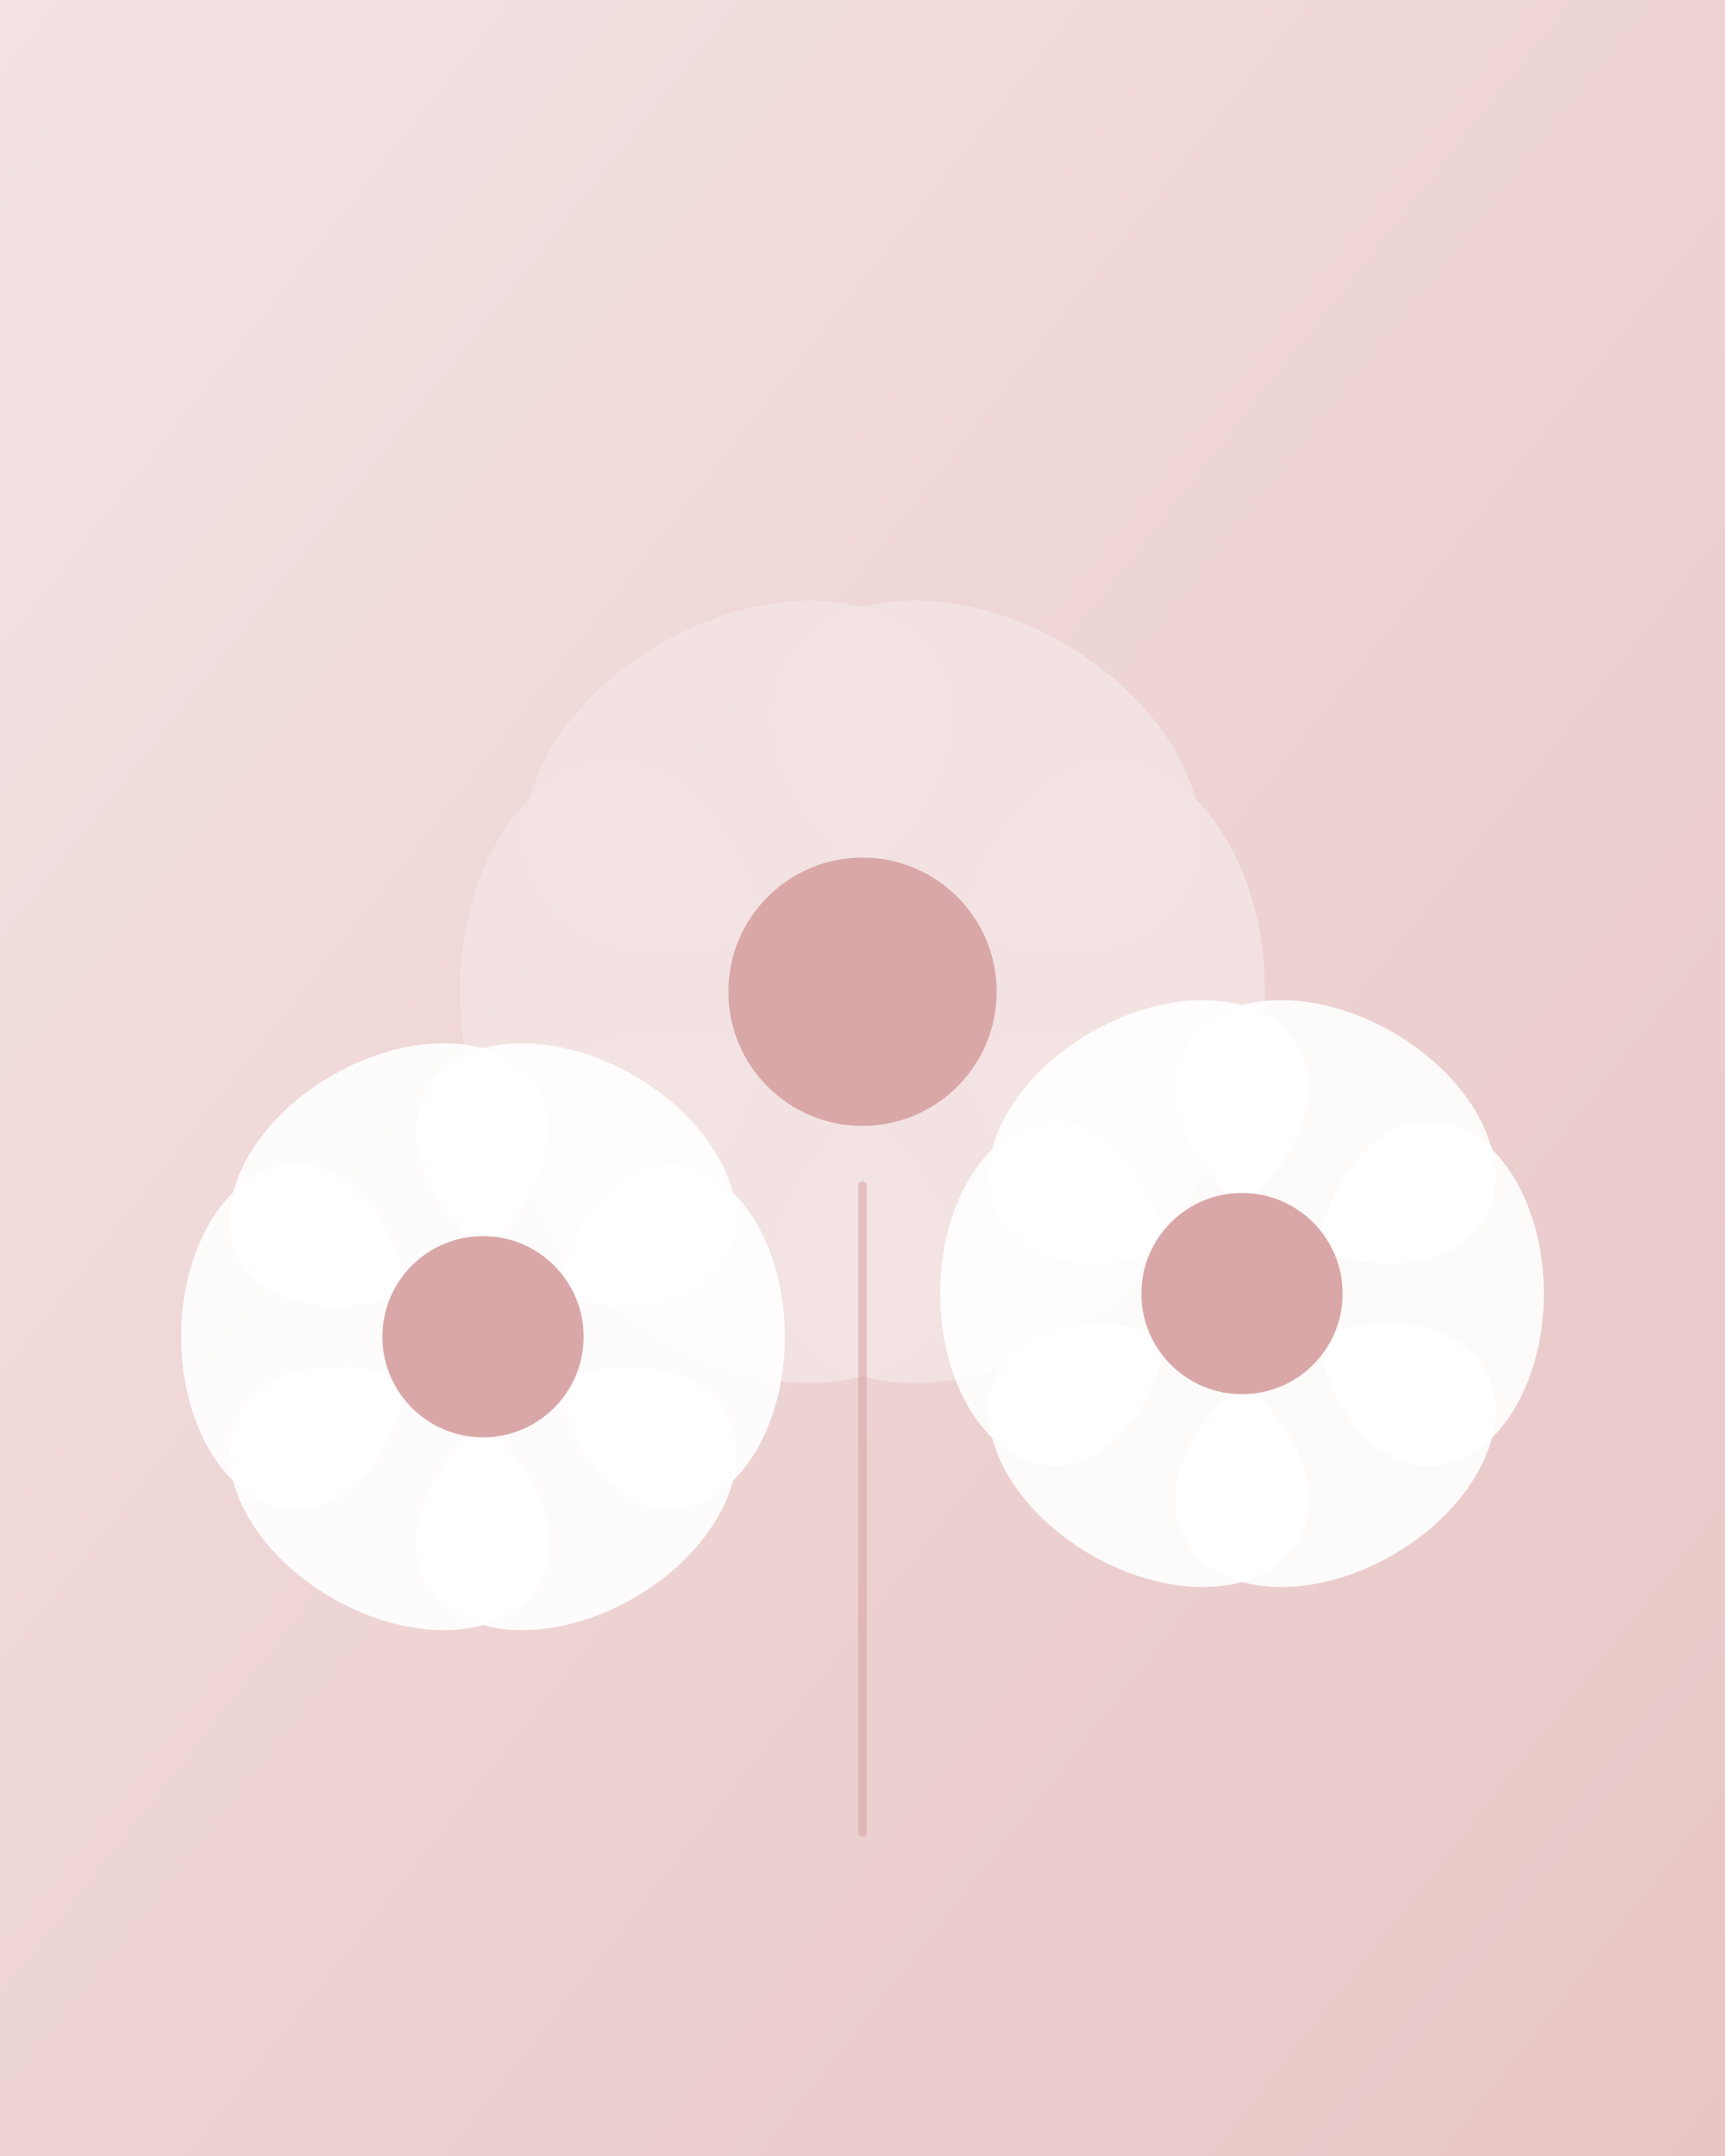
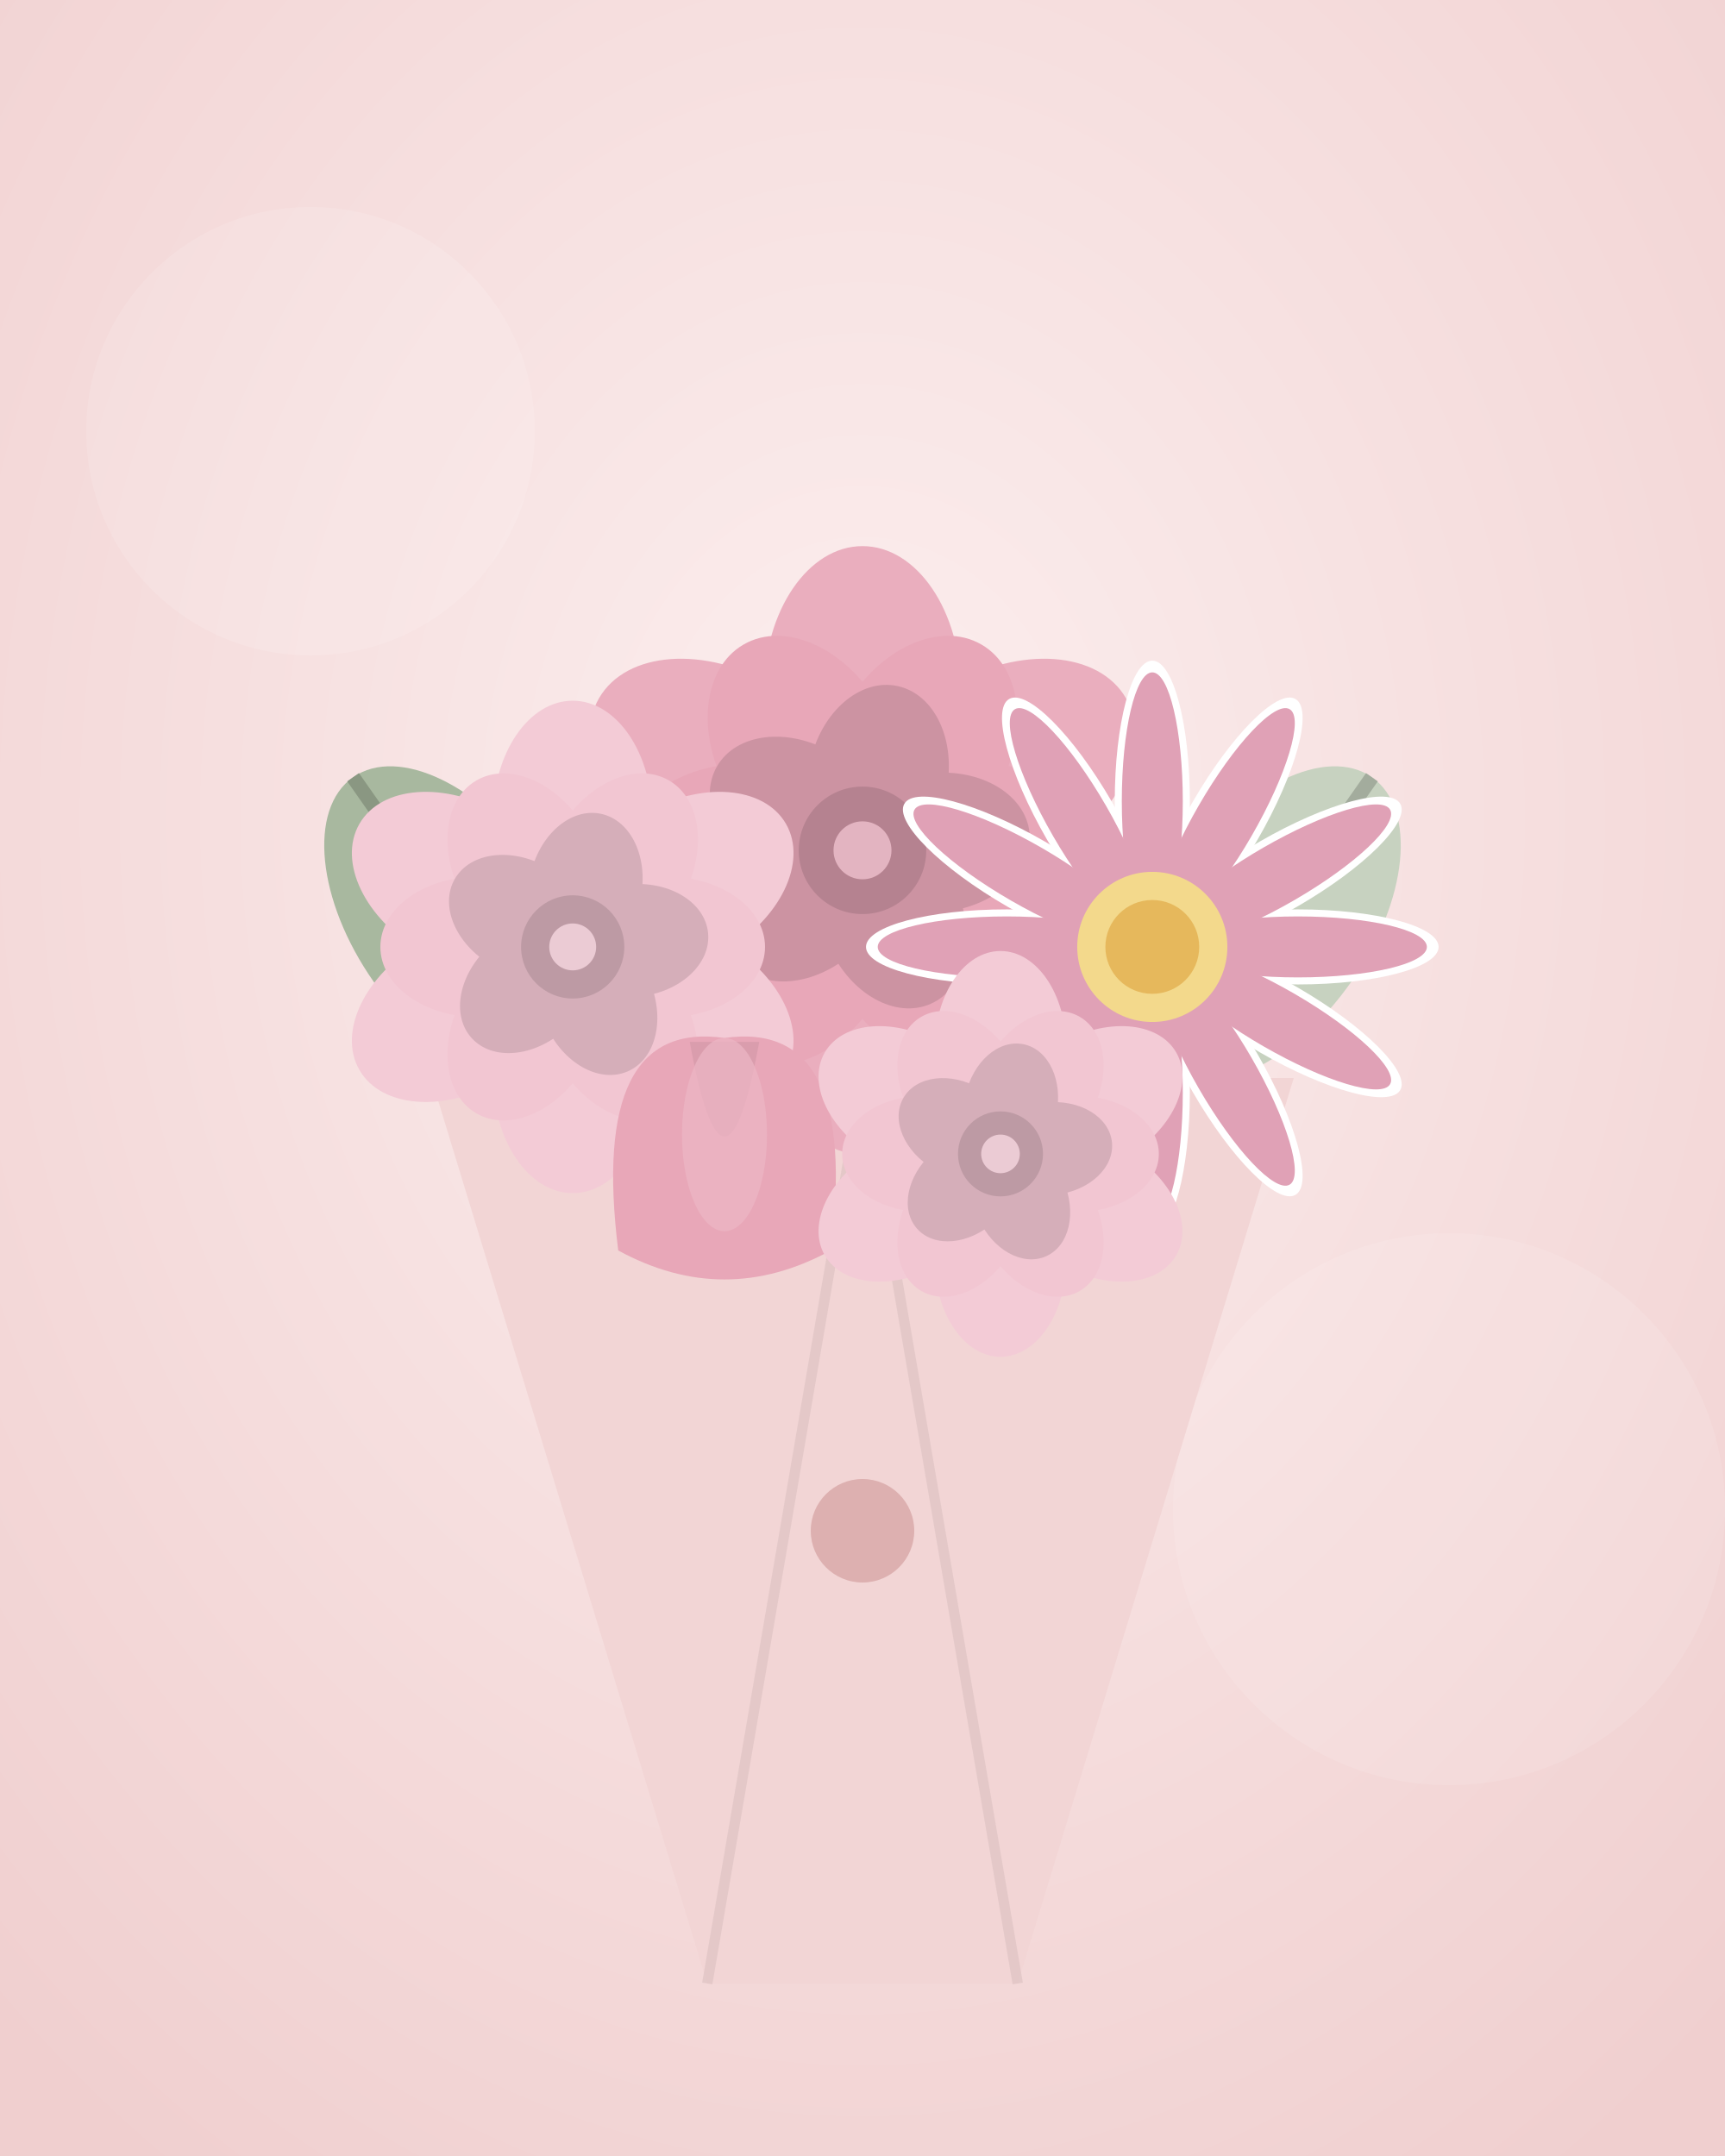
<svg xmlns="http://www.w3.org/2000/svg" width="800" height="1000" viewBox="0 0 800 1000">
  <defs>
-     <linearGradient id="g6zsub" x1="0" y1="0" x2="1" y2="1">
-       <stop offset="0" stop-color="#F4E3E3" />
-       <stop offset="1" stop-color="#E8C5C5" />
-     </linearGradient>
+     <radialGradient id="g0" cx="50%" cy="38%" r="75%">
+       <stop offset="0" stop-color="#fcefef" />
+       <stop offset="1" stop-color="#F0CFCF" />
+     </radialGradient>
  </defs>
-   <rect width="800" height="1000" fill="url(#g6zsub)" />
-   <g transform="translate(400 460) scale(4.444444)">
-     <ellipse cx="26.0" cy="0.0" rx="16" ry="24" fill="#F4E3E3" opacity="0.9" transform="rotate(0 26.0 0.0)" />
-     <ellipse cx="13.0" cy="22.5" rx="16" ry="24" fill="#F4E3E3" opacity="0.9" transform="rotate(60 13.0 22.5)" />
-     <ellipse cx="-13.0" cy="22.5" rx="16" ry="24" fill="#F4E3E3" opacity="0.9" transform="rotate(120 -13.0 22.5)" />
-     <ellipse cx="-26.0" cy="0.0" rx="16" ry="24" fill="#F4E3E3" opacity="0.9" transform="rotate(180 -26.0 0.0)" />
-     <ellipse cx="-13.0" cy="-22.5" rx="16" ry="24" fill="#F4E3E3" opacity="0.9" transform="rotate(240 -13.0 -22.5)" />
-     <ellipse cx="13.0" cy="-22.5" rx="16" ry="24" fill="#F4E3E3" opacity="0.9" transform="rotate(300 13.0 -22.5)" />
-     <circle cx="0" cy="0" r="14" fill="#D9A7A7" />
+   <rect width="800" height="1000" fill="url(#g0)" />
+   <circle cx="144" cy="200" r="104" fill="#FFFFFF" opacity="0.12" />
+   <circle cx="672" cy="700" r="128" fill="#FFFFFF" opacity="0.1" />
+   <path d="M200 500 L600 500 L472 920 L328 920 Z" fill="#f2d5d5" />
+   <path d="M400 500 L328 920" stroke="#dac0c0" stroke-width="4.8" opacity="0.6" />
+   <path d="M400 500 L472 920" stroke="#dac0c0" stroke-width="4.8" opacity="0.6" />
+   <g transform="rotate(-35 259.2 496.8)">
+     <ellipse cx="259.2" cy="413.6" rx="46.592" ry="83.2" fill="#A8B89F" />
+     <line x1="259.2" y1="496.8" x2="259.2" y2="330.4" stroke="#8a9782" stroke-width="6.656" />
  </g>
-   <g transform="translate(224 620) scale(3.333333)">
-     <ellipse cx="26.0" cy="0.0" rx="16" ry="24" fill="#ffffff" opacity="0.9" transform="rotate(0 26.0 0.0)" />
-     <ellipse cx="13.0" cy="22.5" rx="16" ry="24" fill="#ffffff" opacity="0.9" transform="rotate(60 13.0 22.5)" />
-     <ellipse cx="-13.0" cy="22.5" rx="16" ry="24" fill="#ffffff" opacity="0.9" transform="rotate(120 -13.0 22.5)" />
-     <ellipse cx="-26.0" cy="0.0" rx="16" ry="24" fill="#ffffff" opacity="0.9" transform="rotate(180 -26.0 0.0)" />
-     <ellipse cx="-13.0" cy="-22.5" rx="16" ry="24" fill="#ffffff" opacity="0.9" transform="rotate(240 -13.0 -22.5)" />
-     <ellipse cx="13.0" cy="-22.5" rx="16" ry="24" fill="#ffffff" opacity="0.9" transform="rotate(300 13.0 -22.5)" />
-     <circle cx="0" cy="0" r="14" fill="#D9A7A7" />
+   <g transform="rotate(35 540.8 496.8)">
+     <ellipse cx="540.8" cy="413.6" rx="46.592" ry="83.2" fill="#C7D2C0" />
+     <line x1="540.8" y1="496.8" x2="540.8" y2="330.4" stroke="#a3ac9d" stroke-width="6.656" />
  </g>
-   <g transform="translate(576 600) scale(3.333333)">
-     <ellipse cx="26.0" cy="0.0" rx="16" ry="24" fill="#ffffff" opacity="0.9" transform="rotate(0 26.0 0.0)" />
-     <ellipse cx="13.0" cy="22.5" rx="16" ry="24" fill="#ffffff" opacity="0.9" transform="rotate(60 13.0 22.5)" />
-     <ellipse cx="-13.0" cy="22.5" rx="16" ry="24" fill="#ffffff" opacity="0.9" transform="rotate(120 -13.0 22.5)" />
-     <ellipse cx="-26.0" cy="0.0" rx="16" ry="24" fill="#ffffff" opacity="0.9" transform="rotate(180 -26.0 0.0)" />
-     <ellipse cx="-13.0" cy="-22.5" rx="16" ry="24" fill="#ffffff" opacity="0.9" transform="rotate(240 -13.0 -22.5)" />
-     <ellipse cx="13.0" cy="-22.5" rx="16" ry="24" fill="#ffffff" opacity="0.9" transform="rotate(300 13.0 -22.5)" />
-     <circle cx="0" cy="0" r="14" fill="#D9A7A7" />
+   <g transform="rotate(0 400 535.2)">
+     <ellipse cx="400" cy="458.4" rx="43.008" ry="76.8" fill="#B7C6AE" />
+     <line x1="400" y1="535.2" x2="400" y2="381.6" stroke="#96a28f" stroke-width="6.144" />
  </g>
-   <path d="M400 550 L400 850" stroke="#D9A7A7" stroke-width="4" stroke-linecap="round" opacity="0.6" />
+   <g>
+     <ellipse cx="400" cy="320.5" rx="45.696" ry="67.2" fill="#eaaebe" opacity="1" transform="rotate(0.0 400 394.4)" />
+     <ellipse cx="400" cy="320.5" rx="45.696" ry="67.2" fill="#eaaebe" opacity="1" transform="rotate(60.0 400 394.4)" />
+     <ellipse cx="400" cy="320.5" rx="45.696" ry="67.2" fill="#eaaebe" opacity="1" transform="rotate(120.0 400 394.4)" />
+     <ellipse cx="400" cy="320.5" rx="45.696" ry="67.2" fill="#eaaebe" opacity="1" transform="rotate(180.0 400 394.4)" />
+     <ellipse cx="400" cy="320.5" rx="45.696" ry="67.2" fill="#eaaebe" opacity="1" transform="rotate(240.0 400 394.4)" />
+     <ellipse cx="400" cy="320.5" rx="45.696" ry="67.2" fill="#eaaebe" opacity="1" transform="rotate(300.0 400 394.4)" />
+     <ellipse cx="400" cy="340.6" rx="40.32" ry="56.448" fill="#E8A7B8" opacity="1" transform="rotate(30.0 400 394.4)" />
+     <ellipse cx="400" cy="340.6" rx="40.32" ry="56.448" fill="#E8A7B8" opacity="1" transform="rotate(90.0 400 394.4)" />
+     <ellipse cx="400" cy="340.6" rx="40.32" ry="56.448" fill="#E8A7B8" opacity="1" transform="rotate(150.0 400 394.4)" />
+     <ellipse cx="400" cy="340.6" rx="40.32" ry="56.448" fill="#E8A7B8" opacity="1" transform="rotate(210.0 400 394.4)" />
+     <ellipse cx="400" cy="340.6" rx="40.32" ry="56.448" fill="#E8A7B8" opacity="1" transform="rotate(270.0 400 394.4)" />
+     <ellipse cx="400" cy="340.6" rx="40.32" ry="56.448" fill="#E8A7B8" opacity="1" transform="rotate(330.0 400 394.4)" />
+     <ellipse cx="400" cy="359.5" rx="32.256" ry="43.008" fill="#cc93a2" opacity="1" transform="rotate(12.0 400 394.4)" />
+     <ellipse cx="400" cy="359.5" rx="32.256" ry="43.008" fill="#cc93a2" opacity="1" transform="rotate(84.0 400 394.4)" />
+     <ellipse cx="400" cy="359.5" rx="32.256" ry="43.008" fill="#cc93a2" opacity="1" transform="rotate(156.0 400 394.4)" />
+     <ellipse cx="400" cy="359.5" rx="32.256" ry="43.008" fill="#cc93a2" opacity="1" transform="rotate(228.0 400 394.4)" />
+     <ellipse cx="400" cy="359.5" rx="32.256" ry="43.008" fill="#cc93a2" opacity="1" transform="rotate(300.0 400 394.4)" />
+     <circle cx="400" cy="394.4" r="29.568" fill="#b58290" />
+     <circle cx="400" cy="394.4" r="13.44" fill="#efc1cd" opacity="0.8" />
+   </g>
+   <g>
+     <ellipse cx="265.6" cy="379.4" rx="36.992" ry="54.4" fill="#f3cbd6" opacity="1" transform="rotate(0.0 265.6 439.2)" />
+     <ellipse cx="265.6" cy="379.4" rx="36.992" ry="54.4" fill="#f3cbd6" opacity="1" transform="rotate(60.0 265.6 439.2)" />
+     <ellipse cx="265.6" cy="379.4" rx="36.992" ry="54.4" fill="#f3cbd6" opacity="1" transform="rotate(120.0 265.6 439.2)" />
+     <ellipse cx="265.6" cy="379.4" rx="36.992" ry="54.4" fill="#f3cbd6" opacity="1" transform="rotate(180.0 265.6 439.2)" />
+     <ellipse cx="265.6" cy="379.4" rx="36.992" ry="54.4" fill="#f3cbd6" opacity="1" transform="rotate(240.0 265.6 439.2)" />
+     <ellipse cx="265.6" cy="379.4" rx="36.992" ry="54.4" fill="#f3cbd6" opacity="1" transform="rotate(300.0 265.6 439.2)" />
+     <ellipse cx="265.6" cy="395.7" rx="32.64" ry="45.696" fill="#F2C6D2" opacity="1" transform="rotate(30.0 265.6 439.2)" />
+     <ellipse cx="265.6" cy="395.7" rx="32.64" ry="45.696" fill="#F2C6D2" opacity="1" transform="rotate(90.0 265.6 439.2)" />
+     <ellipse cx="265.6" cy="395.7" rx="32.64" ry="45.696" fill="#F2C6D2" opacity="1" transform="rotate(150.0 265.6 439.2)" />
+     <ellipse cx="265.6" cy="395.7" rx="32.64" ry="45.696" fill="#F2C6D2" opacity="1" transform="rotate(210.0 265.6 439.2)" />
+     <ellipse cx="265.6" cy="395.7" rx="32.64" ry="45.696" fill="#F2C6D2" opacity="1" transform="rotate(270.0 265.6 439.2)" />
+     <ellipse cx="265.6" cy="395.7" rx="32.64" ry="45.696" fill="#F2C6D2" opacity="1" transform="rotate(330.0 265.6 439.2)" />
+     <ellipse cx="265.6" cy="410.9" rx="26.112" ry="34.816" fill="#d5aeb9" opacity="1" transform="rotate(12.0 265.6 439.2)" />
+     <ellipse cx="265.6" cy="410.9" rx="26.112" ry="34.816" fill="#d5aeb9" opacity="1" transform="rotate(84.0 265.6 439.2)" />
+     <ellipse cx="265.6" cy="410.9" rx="26.112" ry="34.816" fill="#d5aeb9" opacity="1" transform="rotate(156.0 265.6 439.2)" />
+     <ellipse cx="265.6" cy="410.9" rx="26.112" ry="34.816" fill="#d5aeb9" opacity="1" transform="rotate(228.0 265.6 439.2)" />
+     <ellipse cx="265.6" cy="410.9" rx="26.112" ry="34.816" fill="#d5aeb9" opacity="1" transform="rotate(300.0 265.6 439.2)" />
+     <circle cx="265.6" cy="439.2" r="23.936" fill="#bd9aa4" />
+     <circle cx="265.6" cy="439.2" r="10.88" fill="#f6d7e0" opacity="0.8" />
+   </g>
+   <g>
+     <ellipse cx="534.4" cy="371.7" rx="17.408" ry="65.28" fill="#FFFFFF" opacity="1" transform="rotate(0.0 534.4 439.2)" />
+     <ellipse cx="534.4" cy="371.7" rx="17.408" ry="65.28" fill="#FFFFFF" opacity="1" transform="rotate(30.0 534.4 439.2)" />
+     <ellipse cx="534.4" cy="371.7" rx="17.408" ry="65.28" fill="#FFFFFF" opacity="1" transform="rotate(60.0 534.4 439.2)" />
+     <ellipse cx="534.4" cy="371.7" rx="17.408" ry="65.28" fill="#FFFFFF" opacity="1" transform="rotate(90.0 534.4 439.2)" />
+     <ellipse cx="534.4" cy="371.7" rx="17.408" ry="65.28" fill="#FFFFFF" opacity="1" transform="rotate(120.0 534.4 439.2)" />
+     <ellipse cx="534.4" cy="371.7" rx="17.408" ry="65.28" fill="#FFFFFF" opacity="1" transform="rotate(150.0 534.4 439.2)" />
+     <ellipse cx="534.4" cy="371.7" rx="17.408" ry="65.28" fill="#FFFFFF" opacity="1" transform="rotate(180.0 534.4 439.2)" />
+     <ellipse cx="534.4" cy="371.7" rx="17.408" ry="65.28" fill="#FFFFFF" opacity="1" transform="rotate(210.0 534.4 439.2)" />
+     <ellipse cx="534.4" cy="371.7" rx="17.408" ry="65.28" fill="#FFFFFF" opacity="1" transform="rotate(240.0 534.4 439.2)" />
+     <ellipse cx="534.4" cy="371.7" rx="17.408" ry="65.28" fill="#FFFFFF" opacity="1" transform="rotate(270.0 534.4 439.2)" />
+     <ellipse cx="534.4" cy="371.7" rx="17.408" ry="65.28" fill="#FFFFFF" opacity="1" transform="rotate(300.0 534.4 439.2)" />
+     <ellipse cx="534.4" cy="371.7" rx="17.408" ry="65.28" fill="#FFFFFF" opacity="1" transform="rotate(330.0 534.4 439.2)" />
+     <ellipse cx="534.4" cy="371.7" rx="14.144" ry="59.84" fill="#e0a1b6" opacity="1" transform="rotate(0.0 534.4 439.2)" />
+     <ellipse cx="534.4" cy="371.7" rx="14.144" ry="59.84" fill="#e0a1b6" opacity="1" transform="rotate(30.0 534.4 439.2)" />
+     <ellipse cx="534.4" cy="371.7" rx="14.144" ry="59.84" fill="#e0a1b6" opacity="1" transform="rotate(60.0 534.4 439.2)" />
+     <ellipse cx="534.4" cy="371.7" rx="14.144" ry="59.84" fill="#e0a1b6" opacity="1" transform="rotate(90.0 534.4 439.2)" />
+     <ellipse cx="534.4" cy="371.7" rx="14.144" ry="59.84" fill="#e0a1b6" opacity="1" transform="rotate(120.0 534.4 439.2)" />
+     <ellipse cx="534.4" cy="371.7" rx="14.144" ry="59.84" fill="#e0a1b6" opacity="1" transform="rotate(150.0 534.4 439.2)" />
+     <ellipse cx="534.4" cy="371.7" rx="14.144" ry="59.84" fill="#e0a1b6" opacity="1" transform="rotate(180.0 534.4 439.2)" />
+     <ellipse cx="534.4" cy="371.7" rx="14.144" ry="59.84" fill="#e0a1b6" opacity="1" transform="rotate(210.0 534.4 439.2)" />
+     <ellipse cx="534.4" cy="371.7" rx="14.144" ry="59.84" fill="#e0a1b6" opacity="1" transform="rotate(240.0 534.4 439.2)" />
+     <ellipse cx="534.4" cy="371.7" rx="14.144" ry="59.84" fill="#e0a1b6" opacity="1" transform="rotate(270.0 534.4 439.2)" />
+     <ellipse cx="534.4" cy="371.7" rx="14.144" ry="59.84" fill="#e0a1b6" opacity="1" transform="rotate(300.0 534.4 439.2)" />
+     <ellipse cx="534.4" cy="371.7" rx="14.144" ry="59.84" fill="#e0a1b6" opacity="1" transform="rotate(330.0 534.4 439.2)" />
+     <circle cx="534.4" cy="439.2" r="34.816" fill="#F3D98C" />
+     <circle cx="534.4" cy="439.2" r="21.76" fill="#E6B85C" />
+   </g>
+   <g>
+     <path d="M286.72 580 Q273.28 472.48 336 481.44 Q398.72 472.48 385.28 580 Q336 606.88 286.72 580 Z" fill="#E8A7B8" />
+     <path d="M319.872 483.232 Q336 571.04 352.128 483.232" fill="#cc93a2" opacity="0.5" />
+     <ellipse cx="336" cy="526.24" rx="19.712" ry="44.8" fill="#ecb7c5" opacity="0.7" />
+   </g>
+   <g>
+     <ellipse cx="464" cy="485.9" rx="30.464" ry="44.8" fill="#f3cbd6" opacity="1" transform="rotate(0.0 464 535.2)" />
+     <ellipse cx="464" cy="485.9" rx="30.464" ry="44.8" fill="#f3cbd6" opacity="1" transform="rotate(60.0 464 535.2)" />
+     <ellipse cx="464" cy="485.9" rx="30.464" ry="44.8" fill="#f3cbd6" opacity="1" transform="rotate(120.0 464 535.2)" />
+     <ellipse cx="464" cy="485.9" rx="30.464" ry="44.8" fill="#f3cbd6" opacity="1" transform="rotate(180.0 464 535.2)" />
+     <ellipse cx="464" cy="485.9" rx="30.464" ry="44.8" fill="#f3cbd6" opacity="1" transform="rotate(240.0 464 535.2)" />
+     <ellipse cx="464" cy="485.9" rx="30.464" ry="44.8" fill="#f3cbd6" opacity="1" transform="rotate(300.0 464 535.2)" />
+     <ellipse cx="464" cy="499.4" rx="26.88" ry="37.632" fill="#F2C6D2" opacity="1" transform="rotate(30.0 464 535.2)" />
+     <ellipse cx="464" cy="499.4" rx="26.88" ry="37.632" fill="#F2C6D2" opacity="1" transform="rotate(90.0 464 535.2)" />
+     <ellipse cx="464" cy="499.4" rx="26.88" ry="37.632" fill="#F2C6D2" opacity="1" transform="rotate(150.0 464 535.2)" />
+     <ellipse cx="464" cy="499.4" rx="26.88" ry="37.632" fill="#F2C6D2" opacity="1" transform="rotate(210.0 464 535.2)" />
+     <ellipse cx="464" cy="499.4" rx="26.88" ry="37.632" fill="#F2C6D2" opacity="1" transform="rotate(270.0 464 535.2)" />
+     <ellipse cx="464" cy="499.4" rx="26.88" ry="37.632" fill="#F2C6D2" opacity="1" transform="rotate(330.0 464 535.2)" />
+     <ellipse cx="464" cy="511.9" rx="21.504" ry="28.672" fill="#d5aeb9" opacity="1" transform="rotate(12.0 464 535.2)" />
+     <ellipse cx="464" cy="511.9" rx="21.504" ry="28.672" fill="#d5aeb9" opacity="1" transform="rotate(84.0 464 535.2)" />
+     <ellipse cx="464" cy="511.9" rx="21.504" ry="28.672" fill="#d5aeb9" opacity="1" transform="rotate(156.0 464 535.2)" />
+     <ellipse cx="464" cy="511.9" rx="21.504" ry="28.672" fill="#d5aeb9" opacity="1" transform="rotate(228.0 464 535.2)" />
+     <ellipse cx="464" cy="511.9" rx="21.504" ry="28.672" fill="#d5aeb9" opacity="1" transform="rotate(300.0 464 535.2)" />
+     <circle cx="464" cy="535.2" r="19.712" fill="#bd9aa4" />
+     <circle cx="464" cy="535.2" r="8.96" fill="#f6d7e0" opacity="0.8" />
+   </g>
+   <circle cx="400" cy="710" r="24" fill="#ddb0b0" />
</svg>
